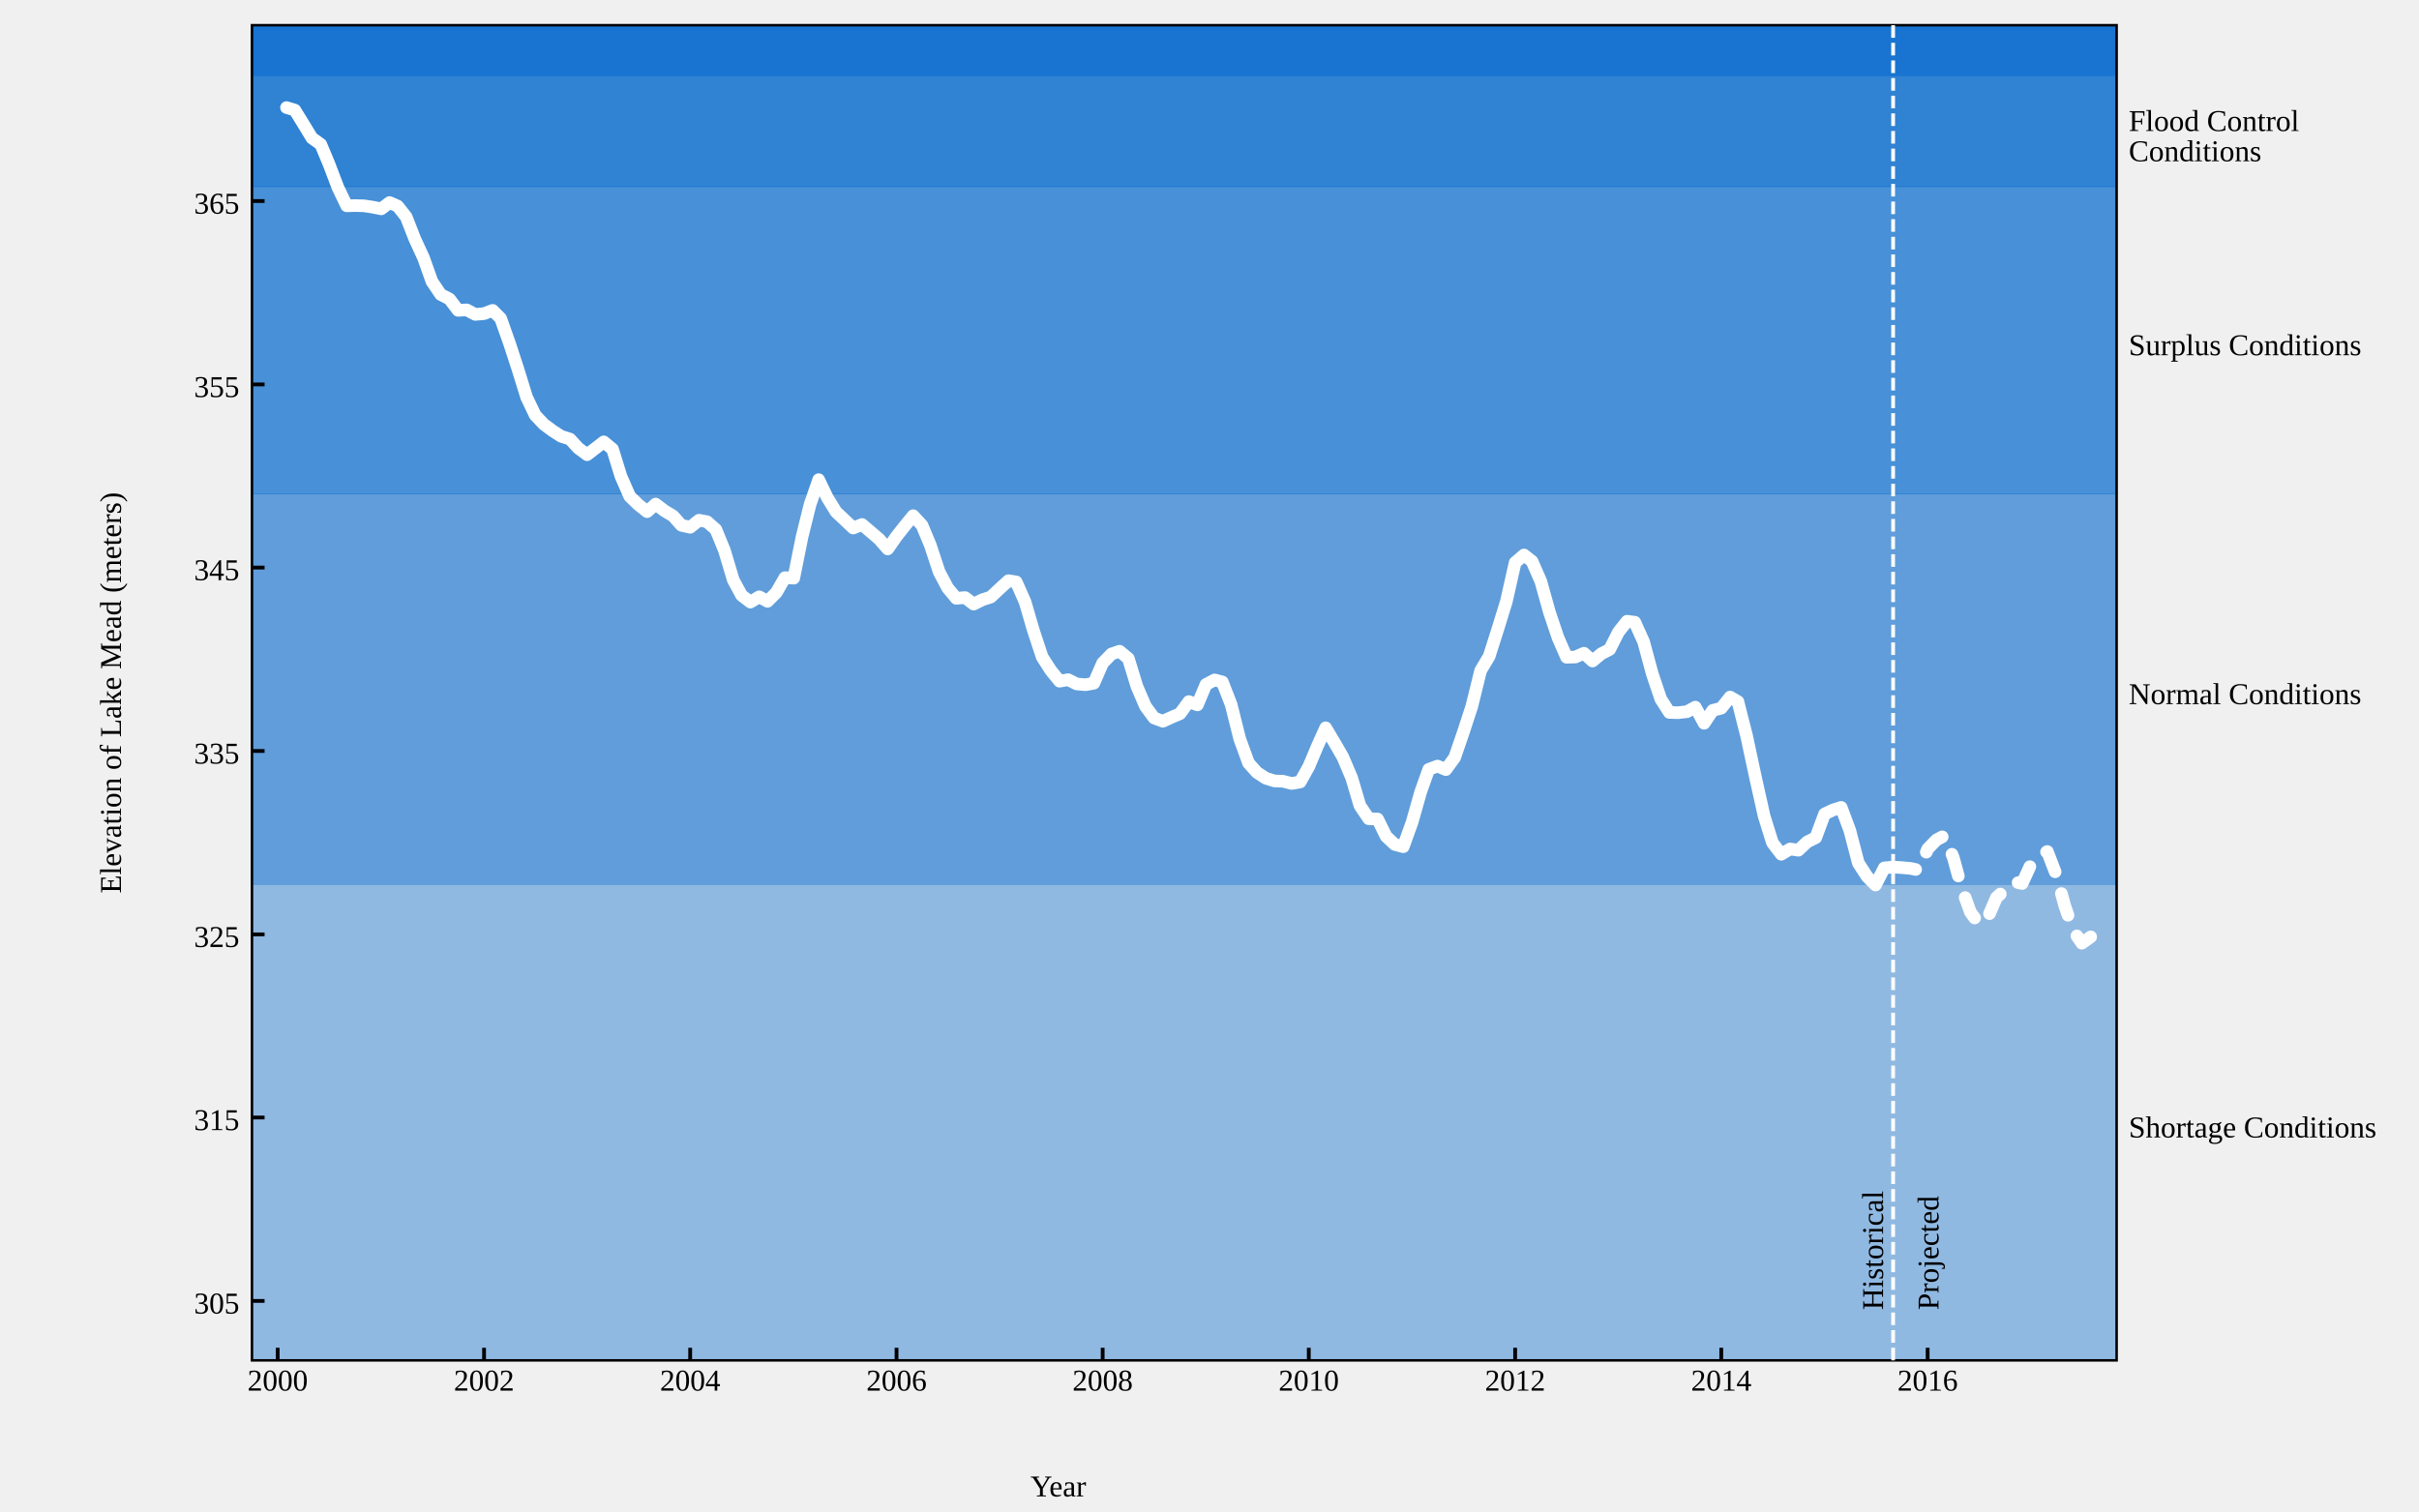
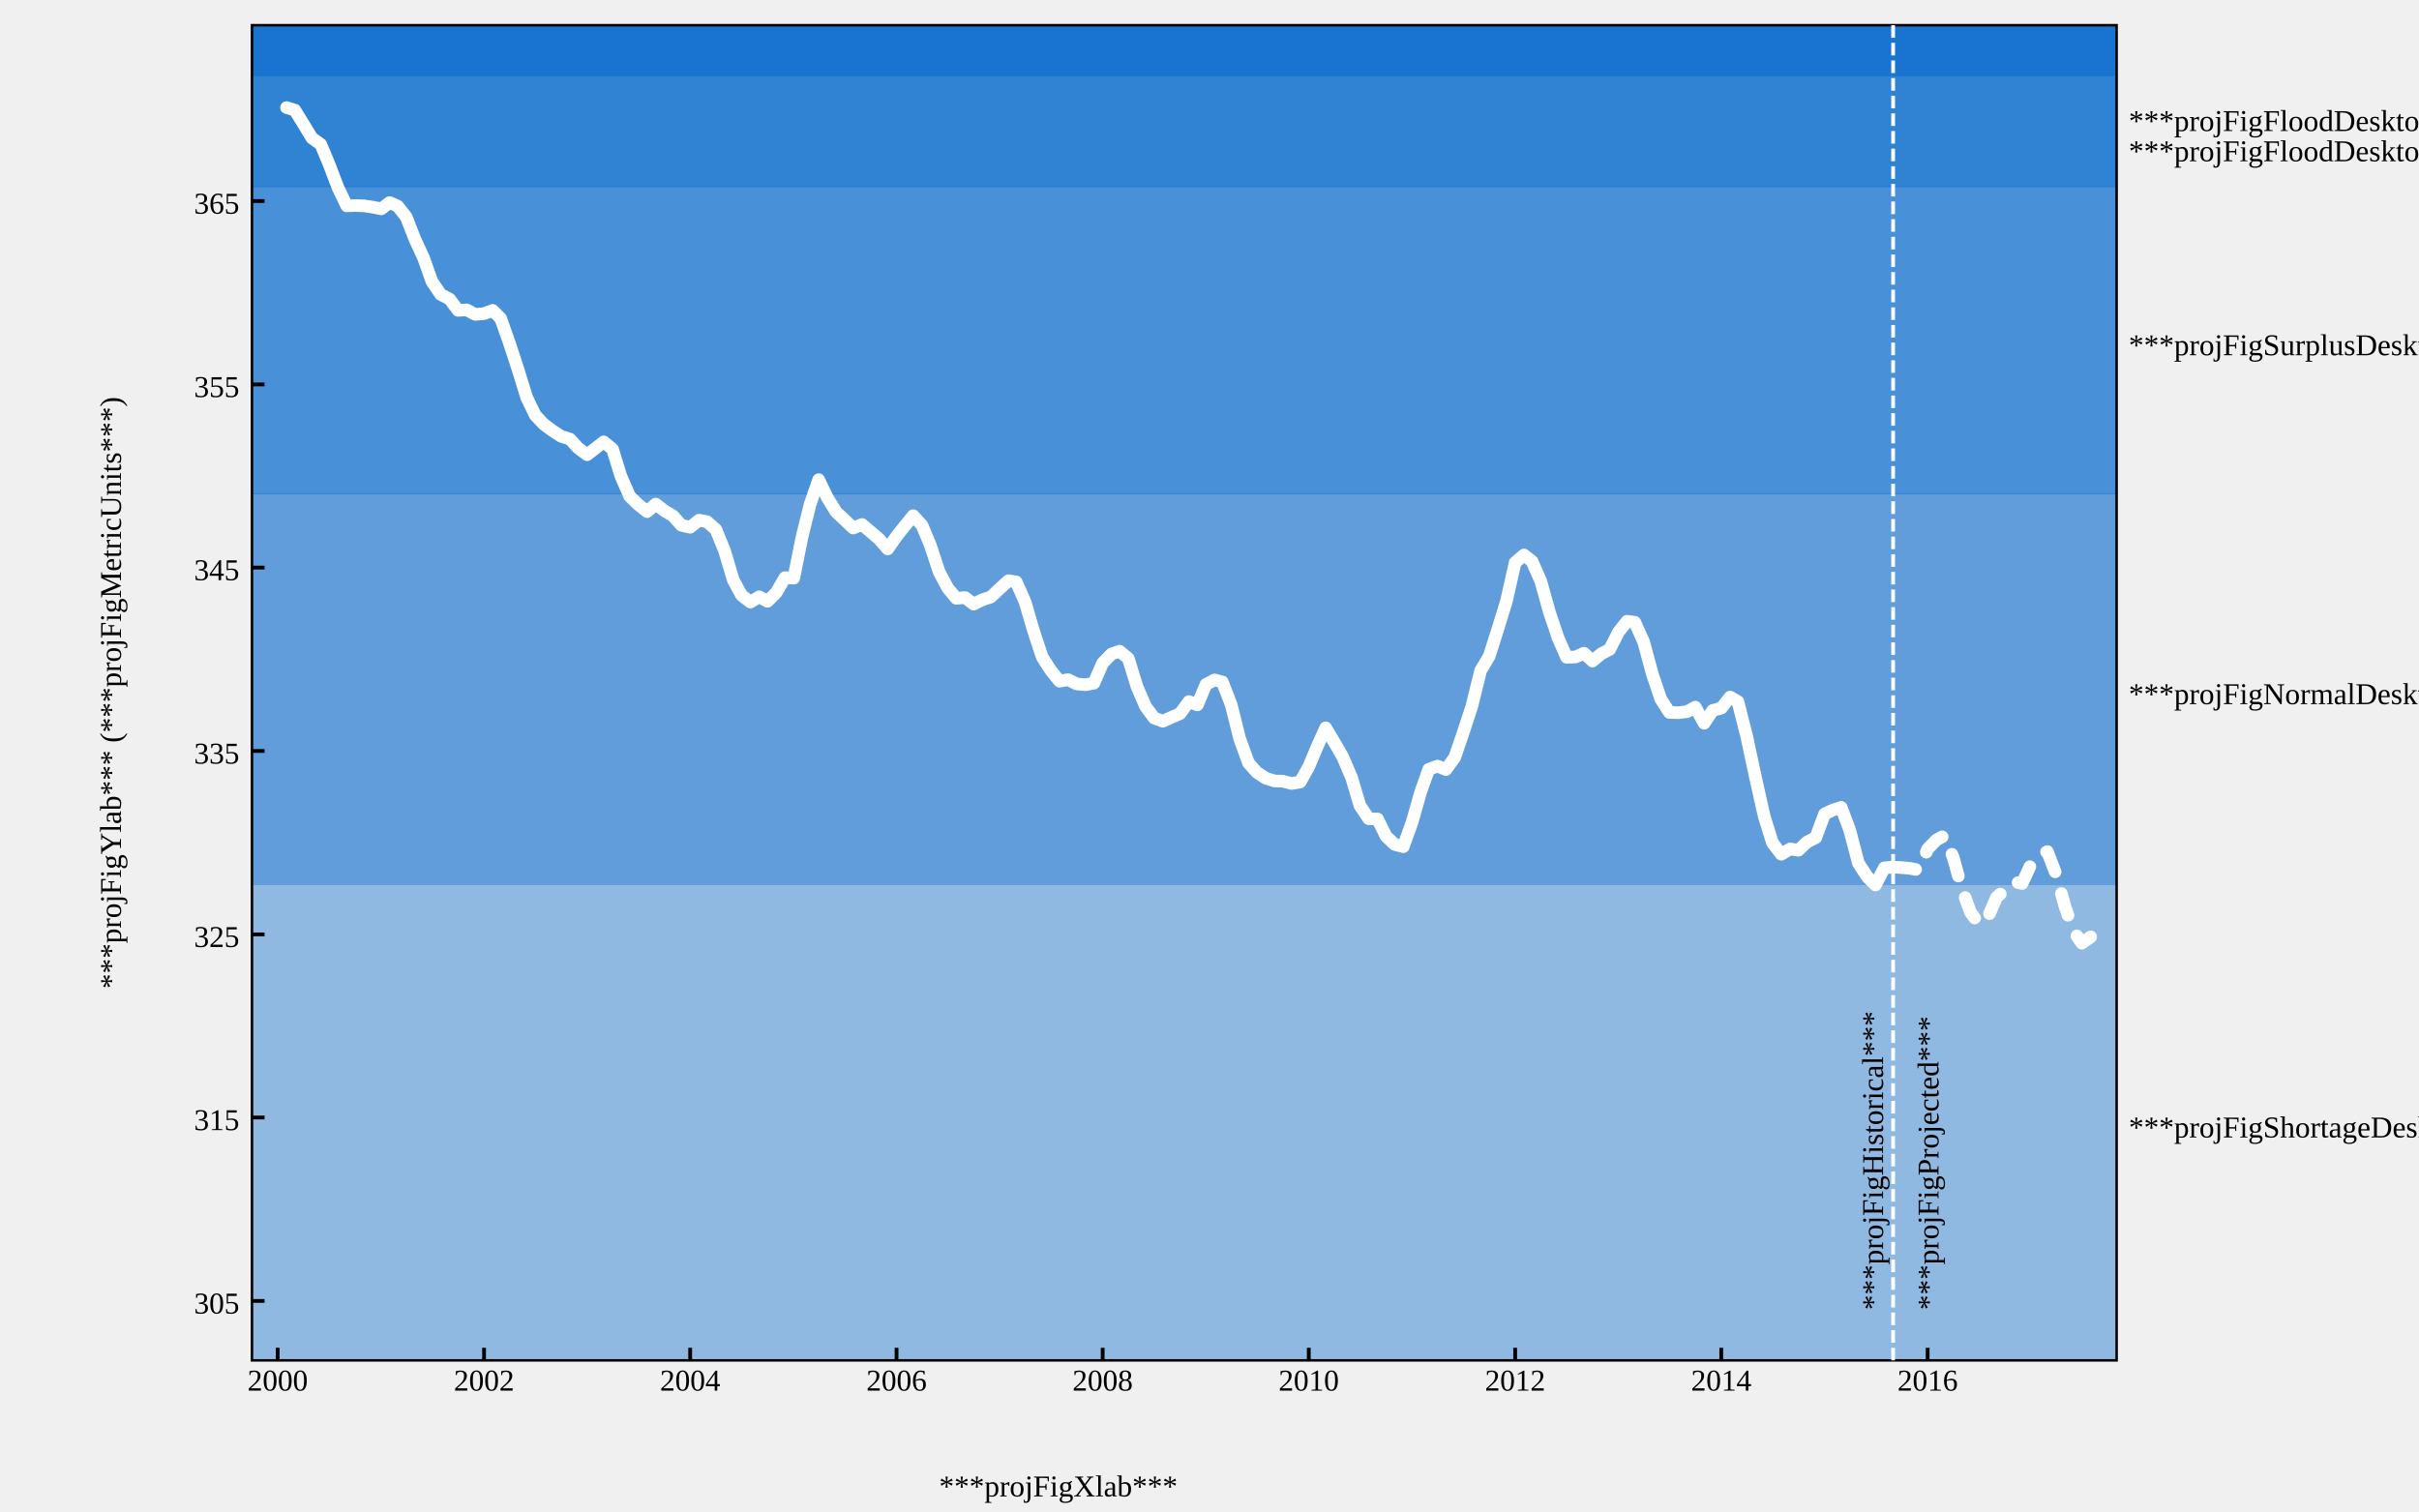
<svg xmlns="http://www.w3.org/2000/svg" version="1.1" preserveAspectRatio="xMinYMin meet" viewBox="0 0 960 600" id="mead-elev-projected-svg">
  <rect id="peak" x="100" y="10" width="740" height="20.2" fill="#0066CC" opacity="0.9" class="level-fill" />
  <rect id="flood" x="100" y="30" width="740" height="44.2" fill="#0066CC" opacity="0.8" class="level-fill" />
  <rect id="surplus" x="100" y="74" width="740" height="122.2" fill="#0066CC" opacity="0.7" class="level-fill" />
  <rect id="normal" x="100" y="196" width="740" height="155.2" fill="#0066CC" opacity="0.6" class="level-fill" />
  <rect id="shortage" x="100" y="351" width="740" height="189.2" fill="#0066CC" opacity="0.4" class="level-fill" />
  <g class="hidden" id="condition-markers">
-     <text x="840" y="52" dx="0.4em" class="small-text">Flood Control</text>
-     <text x="840" y="52" dy="1.0em" dx="0.4em" class="small-text">Conditions</text>
-     <text x="840" y="135" dy="0.5em" dx="0.4em" class="small-text">Surplus Conditions</text>
-     <text x="840" y="273.5" dy="0.5em" dx="0.4em" class="small-text">Normal Conditions</text>
-     <text x="840" y="445.5" dy="0.5em" dx="0.4em" class="small-text">Shortage Conditions</text>
+     <text x="840" y="52" dx="0.4em" class="small-text">***projFigFloodDesktop1***</text>
+     <text x="840" y="52" dy="1.0em" dx="0.4em" class="small-text">***projFigFloodDesktop2***</text>
+     <text x="840" y="135" dy="0.5em" dx="0.4em" class="small-text">***projFigSurplusDesktop***</text>
+     <text x="840" y="273.5" dy="0.5em" dx="0.4em" class="small-text">***projFigNormalDesktop***</text>
+     <text x="840" y="445.5" dy="0.5em" dx="0.4em" class="small-text">***projFigShortageDesktop***</text>
  </g>
  <g id="axes" class="label">
    <rect id="axis.box" x="100.0" y="10.0" width="740.0" height="530.0" style="fill:none;stroke:black" />
-     <text transform="translate(60.0,275.0)rotate(270)" text-anchor="middle" id="y-label" dy="-1em">Elevation of Lake Mead (meters)</text>
-     <text transform="translate(420.0,600.0)rotate(0)" text-anchor="middle" id="x-label" dy="-0.5em">Year</text>
+     <text transform="translate(60.0,275.0)rotate(270)" text-anchor="middle" id="y-label" dy="-1em">***projFigYlab*** (***projFigMetricUnits***)</text>
+     <text transform="translate(420.0,600.0)rotate(0)" text-anchor="middle" id="x-label" dy="-0.5em">***projFigXlab***</text>
    <line x1="110.2" y1="540.0" x2="110.2" y2="535.0" style="stroke:black;stroke-width:1.5" />
    <text transform="translate(110.2,540.0)rotate(0)" text-anchor="middle" dy="1.0em">2000</text>
    <line x1="192.1" y1="540.0" x2="192.1" y2="535.0" style="stroke:black;stroke-width:1.5" />
    <text transform="translate(192.1,540.0)rotate(0)" text-anchor="middle" dy="1.0em">2002</text>
    <line x1="273.9" y1="540.0" x2="273.9" y2="535.0" style="stroke:black;stroke-width:1.5" />
    <text transform="translate(273.9,540.0)rotate(0)" text-anchor="middle" dy="1.0em">2004</text>
    <line x1="355.8" y1="540.0" x2="355.8" y2="535.0" style="stroke:black;stroke-width:1.5" />
    <text transform="translate(355.8,540.0)rotate(0)" text-anchor="middle" dy="1.0em">2006</text>
    <line x1="437.6" y1="540.0" x2="437.6" y2="535.0" style="stroke:black;stroke-width:1.5" />
    <text transform="translate(437.6,540.0)rotate(0)" text-anchor="middle" dy="1.0em">2008</text>
    <line x1="519.4" y1="540.0" x2="519.4" y2="535.0" style="stroke:black;stroke-width:1.5" />
    <text transform="translate(519.4,540.0)rotate(0)" text-anchor="middle" dy="1.0em">2010</text>
    <line x1="601.3" y1="540.0" x2="601.3" y2="535.0" style="stroke:black;stroke-width:1.5" />
    <text transform="translate(601.3,540.0)rotate(0)" text-anchor="middle" dy="1.0em">2012</text>
    <line x1="683.1" y1="540.0" x2="683.1" y2="535.0" style="stroke:black;stroke-width:1.5" />
    <text transform="translate(683.1,540.0)rotate(0)" text-anchor="middle" dy="1.0em">2014</text>
    <line x1="765.0" y1="540.0" x2="765.0" y2="535.0" style="stroke:black;stroke-width:1.5" />
    <text transform="translate(765.0,540.0)rotate(0)" text-anchor="middle" dy="1.0em">2016</text>
    <line x1="100.0" y1="516.4" x2="105.0" y2="516.4" style="stroke:black;stroke-width:1.5" />
    <text transform="translate(95.0,521.4)rotate(0)" text-anchor="end">305</text>
    <line x1="100.0" y1="443.6" x2="105.0" y2="443.6" style="stroke:black;stroke-width:1.5" />
    <text transform="translate(95.0,448.6)rotate(0)" text-anchor="end">315</text>
    <line x1="100.0" y1="370.9" x2="105.0" y2="370.9" style="stroke:black;stroke-width:1.5" />
    <text transform="translate(95.0,375.9)rotate(0)" text-anchor="end">325</text>
    <line x1="100.0" y1="298.1" x2="105.0" y2="298.1" style="stroke:black;stroke-width:1.5" />
    <text transform="translate(95.0,303.1)rotate(0)" text-anchor="end">335</text>
    <line x1="100.0" y1="225.3" x2="105.0" y2="225.3" style="stroke:black;stroke-width:1.5" />
    <text transform="translate(95.0,230.3)rotate(0)" text-anchor="end">345</text>
    <line x1="100.0" y1="152.6" x2="105.0" y2="152.6" style="stroke:black;stroke-width:1.5" />
    <text transform="translate(95.0,157.6)rotate(0)" text-anchor="end">355</text>
    <line x1="100.0" y1="79.8" x2="105.0" y2="79.8" style="stroke:black;stroke-width:1.5" />
    <text transform="translate(95.0,84.8)rotate(0)" text-anchor="end">365</text>
    <g id="legend" class="label" alignment-baseline="central">
      <line id="legend-line" x1="115" x2="130" y1="505" y2="505" fill="none" style="stroke:#FFFFFF;stroke-width:5;stroke-linejoin:round;stroke-linecap:round" visibility="hidden" />
      <text id="date_text" x="130" y="505" dy="-0.6em" dx="0.4em" class="legend"> </text>
      <text id="elev_text" x="130" y="505" dy="0.4em" dx="0.4em" fill="#000000" class="legend"> </text>
      <text id="model_text" x="130" y="505" dy="1.6em" dx="0.4em" fill="#000000" class="legend"> </text>
    </g>
    <path d="M751.3,10.0 L751.3,540.0 " fill="none" style="stroke:#FFFFFF;stroke-width:1.5;stroke-dasharray:5,2" />
-     <text id="Historical-marker" class="hidden" text-anchor="begin" transform="rotate(-90,747.3,520.0),translate(747.3,520.0)">Historical</text>
-     <text id="Projected-marker" class="hidden" text-anchor="begin" transform="rotate(-90,769.3,520.0),translate(769.3,520.0)">Projected</text>
+     <text id="Historical-marker" class="hidden" text-anchor="begin" transform="rotate(-90,747.3,520.0),translate(747.3,520.0)">***projFigHistorical***</text>
+     <text id="Projected-marker" class="hidden" text-anchor="begin" transform="rotate(-90,769.3,520.0),translate(769.3,520.0)">***projFigProjected***</text>
    <path d="M113.7,42.7 L117.0,43.7 L120.4,49.2 L123.8,54.8 L127.3,57.3 L130.6,65.2 L134.1,74.4 L137.6,81.7 L140.9,81.6 L144.4,81.7 L147.8,82.2 L151.3,82.9 L154.6,80.4 L157.8,81.8 L161.2,86.1 L164.6,94.8 L168.1,102.4 L171.4,111.7 L174.9,116.9 L178.4,118.7 L181.8,123.2 L185.2,123.0 L188.6,124.8 L192.1,124.5 L195.5,123.2 L198.7,126.4 L202.2,136.3 L205.5,146.4 L209.0,157.7 L212.4,164.8 L215.8,168.4 L219.3,171.0 L222.7,173.2 L226.2,174.3 L229.5,177.9 L233.0,180.5 L236.5,177.8 L239.6,175.4 L243.1,178.3 L246.4,189.0 L249.9,197.0 L253.3,200.3 L256.8,203.1 L260.2,200.1 L263.6,202.7 L267.1,204.8 L270.4,208.5 L273.9,209.3 L277.4,206.5 L280.6,207.1 L284.1,210.2 L287.5,218.5 L291.0,230.2 L294.3,236.3 L297.8,239.0 L301.3,236.9 L304.6,238.7 L308.1,235.2 L311.5,229.3 L315.0,229.5 L318.3,213.1 L321.5,200.2 L324.9,190.4 L328.3,197.5 L331.8,203.2 L335.1,206.3 L338.6,209.6 L342.1,208.2 L345.4,211.0 L348.9,214.0 L352.3,217.9 L355.8,212.9 L359.2,208.6 L362.4,204.7 L365.9,208.5 L369.2,216.4 L372.7,227.0 L376.1,233.4 L379.5,237.5 L383.0,237.2 L386.4,239.8 L389.8,238.1 L393.2,237.0 L396.7,233.7 L400.2,230.5 L403.3,231.0 L406.8,238.9 L410.1,250.2 L413.6,260.8 L417.0,266.1 L420.5,270.4 L423.9,269.8 L427.3,271.5 L430.8,271.8 L434.1,271.2 L437.6,263.2 L441.1,259.6 L444.3,258.5 L447.8,261.4 L451.2,272.5 L454.6,280.4 L458.0,285.0 L461.5,286.3 L465.0,284.7 L468.3,283.3 L471.8,278.5 L475.2,279.8 L478.6,271.7 L482.0,269.9 L485.1,270.7 L488.6,279.7 L492.0,293.3 L495.5,302.9 L498.8,306.6 L502.3,308.9 L505.8,310.0 L509.1,310.1 L512.6,311.0 L516.0,310.4 L519.4,304.3 L522.9,296.0 L526.1,288.9 L529.5,294.6 L532.9,300.5 L536.4,308.7 L539.7,319.8 L543.2,325.0 L546.7,325.1 L550.1,332.0 L553.5,335.2 L556.9,336.1 L560.4,326.4 L563.8,314.4 L567.0,305.4 L570.5,304.1 L573.8,305.5 L577.3,300.7 L580.7,290.8 L584.1,280.4 L587.6,266.2 L591.0,260.5 L594.5,249.5 L597.8,238.8 L601.3,223.3 L604.8,220.3 L608.0,222.8 L611.5,230.8 L614.9,243.0 L618.3,253.1 L621.7,260.9 L625.2,260.8 L628.6,259.3 L632.0,262.4 L635.5,259.5 L638.8,257.8 L642.3,250.9 L645.7,246.6 L648.8,247.0 L652.3,254.8 L655.7,267.4 L659.1,277.5 L662.5,282.8 L666.0,282.9 L669.5,282.5 L672.8,280.7 L676.3,287.1 L679.7,282.0 L683.1,281.1 L686.6,276.7 L689.7,278.5 L693.2,292.3 L696.6,308.2 L700.1,323.9 L703.4,334.5 L706.9,339.1 L710.4,337.0 L713.7,337.5 L717.2,334.2 L720.6,332.5 L724.1,323.1 L727.5,321.5 L730.7,320.5 L734.1,329.6 L737.5,342.6 L741.0,348.0 L744.3,351.3 L747.8,344.5 L751.3,344.2 " fill="none" style="stroke:#FFFFFF;stroke-width:5;stroke-linejoin:round;stroke-linecap:round" />
    <path d="M751.3,344.2 L754.7,344.4 L758.1,344.7 L761.5,345.4 L765.0,337.0 L768.5,333.4 L771.7,331.7 L775.2,340.5 L778.5,352.5 L782.0,362.1 L785.4,366.8 L788.9,364.2 L792.3,356.3 L795.7,353.2 L799.2,350.0 L802.5,350.7 L806.0,343.1 L809.4,339.7 L812.5,338.0 L816.0,347.1 L819.4,359.5 L822.8,369.4 L826.2,374.4 L829.7,371.9 " fill="none" id="dashed-projection" class="hidden" style="stroke:#FFFFFF;stroke-width:5;stroke-linejoin:round;stroke-dasharray:9;stroke-linecap:round" />
    <rect id="2000-01-31" x="110.21" y="10" width="7.00" height="530" fill-opacity="0.0" />
    <rect id="2000-02-29" x="113.46" y="10" width="7.00" height="530" fill-opacity="0.0" />
    <rect id="2000-03-31" x="116.93" y="10" width="7.00" height="530" fill-opacity="0.0" />
    <rect id="2000-04-30" x="120.30" y="10" width="7.00" height="530" fill-opacity="0.0" />
    <rect id="2000-05-31" x="123.77" y="10" width="7.00" height="530" fill-opacity="0.0" />
    <rect id="2000-06-30" x="127.14" y="10" width="7.00" height="530" fill-opacity="0.0" />
    <rect id="2000-07-31" x="130.61" y="10" width="7.00" height="530" fill-opacity="0.0" />
    <rect id="2000-08-31" x="134.09" y="10" width="7.00" height="530" fill-opacity="0.0" />
    <rect id="2000-09-30" x="137.45" y="10" width="7.00" height="530" fill-opacity="0.0" />
    <rect id="2000-10-31" x="140.93" y="10" width="7.00" height="530" fill-opacity="0.0" />
    <rect id="2000-11-30" x="144.29" y="10" width="7.00" height="530" fill-opacity="0.0" />
    <rect id="2000-12-31" x="147.76" y="10" width="7.00" height="530" fill-opacity="0.0" />
    <rect id="2001-01-31" x="151.13" y="10" width="7.00" height="530" fill-opacity="0.0" />
    <rect id="2001-02-28" x="154.27" y="10" width="7.00" height="530" fill-opacity="0.0" />
    <rect id="2001-03-31" x="157.74" y="10" width="7.00" height="530" fill-opacity="0.0" />
    <rect id="2001-04-30" x="161.11" y="10" width="7.00" height="530" fill-opacity="0.0" />
    <rect id="2001-05-31" x="164.58" y="10" width="7.00" height="530" fill-opacity="0.0" />
    <rect id="2001-06-30" x="167.94" y="10" width="7.00" height="530" fill-opacity="0.0" />
    <rect id="2001-07-31" x="171.42" y="10" width="7.00" height="530" fill-opacity="0.0" />
    <rect id="2001-08-31" x="174.90" y="10" width="7.00" height="530" fill-opacity="0.0" />
    <rect id="2001-09-30" x="178.26" y="10" width="7.00" height="530" fill-opacity="0.0" />
    <rect id="2001-10-31" x="181.73" y="10" width="7.00" height="530" fill-opacity="0.0" />
    <rect id="2001-11-30" x="185.10" y="10" width="7.00" height="530" fill-opacity="0.0" />
    <rect id="2001-12-31" x="188.57" y="10" width="7.00" height="530" fill-opacity="0.0" />
    <rect id="2002-01-31" x="192.05" y="10" width="7.00" height="530" fill-opacity="0.0" />
    <rect id="2002-02-28" x="195.19" y="10" width="7.00" height="530" fill-opacity="0.0" />
    <rect id="2002-03-31" x="198.66" y="10" width="7.00" height="530" fill-opacity="0.0" />
    <rect id="2002-04-30" x="202.03" y="10" width="7.00" height="530" fill-opacity="0.0" />
    <rect id="2002-05-31" x="205.50" y="10" width="7.00" height="530" fill-opacity="0.0" />
    <rect id="2002-06-30" x="208.87" y="10" width="7.00" height="530" fill-opacity="0.0" />
    <rect id="2002-07-31" x="212.34" y="10" width="7.00" height="530" fill-opacity="0.0" />
    <rect id="2002-08-31" x="215.82" y="10" width="7.00" height="530" fill-opacity="0.0" />
    <rect id="2002-09-30" x="219.18" y="10" width="7.00" height="530" fill-opacity="0.0" />
    <rect id="2002-10-31" x="222.66" y="10" width="7.00" height="530" fill-opacity="0.0" />
    <rect id="2002-11-30" x="226.02" y="10" width="7.00" height="530" fill-opacity="0.0" />
    <rect id="2002-12-31" x="229.50" y="10" width="7.00" height="530" fill-opacity="0.0" />
    <rect id="2003-01-31" x="232.97" y="10" width="7.00" height="530" fill-opacity="0.0" />
    <rect id="2003-02-28" x="236.11" y="10" width="7.00" height="530" fill-opacity="0.0" />
    <rect id="2003-03-31" x="239.59" y="10" width="7.00" height="530" fill-opacity="0.0" />
    <rect id="2003-04-30" x="242.95" y="10" width="7.00" height="530" fill-opacity="0.0" />
    <rect id="2003-05-31" x="246.42" y="10" width="7.00" height="530" fill-opacity="0.0" />
    <rect id="2003-06-30" x="249.79" y="10" width="7.00" height="530" fill-opacity="0.0" />
    <rect id="2003-07-31" x="253.26" y="10" width="7.00" height="530" fill-opacity="0.0" />
    <rect id="2003-08-31" x="256.74" y="10" width="7.00" height="530" fill-opacity="0.0" />
    <rect id="2003-09-30" x="260.10" y="10" width="7.00" height="530" fill-opacity="0.0" />
    <rect id="2003-10-31" x="263.58" y="10" width="7.00" height="530" fill-opacity="0.0" />
    <rect id="2003-11-30" x="266.94" y="10" width="7.00" height="530" fill-opacity="0.0" />
    <rect id="2003-12-31" x="270.42" y="10" width="7.00" height="530" fill-opacity="0.0" />
    <rect id="2004-01-31" x="273.89" y="10" width="7.00" height="530" fill-opacity="0.0" />
    <rect id="2004-02-29" x="277.14" y="10" width="7.00" height="530" fill-opacity="0.0" />
    <rect id="2004-03-31" x="280.62" y="10" width="7.00" height="530" fill-opacity="0.0" />
    <rect id="2004-04-30" x="283.98" y="10" width="7.00" height="530" fill-opacity="0.0" />
    <rect id="2004-05-31" x="287.46" y="10" width="7.00" height="530" fill-opacity="0.0" />
    <rect id="2004-06-30" x="290.82" y="10" width="7.00" height="530" fill-opacity="0.0" />
    <rect id="2004-07-31" x="294.30" y="10" width="7.00" height="530" fill-opacity="0.0" />
    <rect id="2004-08-31" x="297.77" y="10" width="7.00" height="530" fill-opacity="0.0" />
    <rect id="2004-09-30" x="301.14" y="10" width="7.00" height="530" fill-opacity="0.0" />
    <rect id="2004-10-31" x="304.61" y="10" width="7.00" height="530" fill-opacity="0.0" />
    <rect id="2004-11-30" x="307.98" y="10" width="7.00" height="530" fill-opacity="0.0" />
    <rect id="2004-12-31" x="311.45" y="10" width="7.00" height="530" fill-opacity="0.0" />
    <rect id="2005-01-31" x="314.81" y="10" width="7.00" height="530" fill-opacity="0.0" />
    <rect id="2005-02-28" x="317.95" y="10" width="7.00" height="530" fill-opacity="0.0" />
    <rect id="2005-03-31" x="321.43" y="10" width="7.00" height="530" fill-opacity="0.0" />
    <rect id="2005-04-30" x="324.79" y="10" width="7.00" height="530" fill-opacity="0.0" />
    <rect id="2005-05-31" x="328.27" y="10" width="7.00" height="530" fill-opacity="0.0" />
    <rect id="2005-06-30" x="331.63" y="10" width="7.00" height="530" fill-opacity="0.0" />
    <rect id="2005-07-31" x="335.11" y="10" width="7.00" height="530" fill-opacity="0.0" />
    <rect id="2005-08-31" x="338.58" y="10" width="7.00" height="530" fill-opacity="0.0" />
    <rect id="2005-09-30" x="341.95" y="10" width="7.00" height="530" fill-opacity="0.0" />
    <rect id="2005-10-31" x="345.42" y="10" width="7.00" height="530" fill-opacity="0.0" />
    <rect id="2005-11-30" x="348.78" y="10" width="7.00" height="530" fill-opacity="0.0" />
    <rect id="2005-12-31" x="352.26" y="10" width="7.00" height="530" fill-opacity="0.0" />
    <rect id="2006-01-31" x="355.74" y="10" width="7.00" height="530" fill-opacity="0.0" />
    <rect id="2006-02-28" x="358.88" y="10" width="7.00" height="530" fill-opacity="0.0" />
    <rect id="2006-03-31" x="362.35" y="10" width="7.00" height="530" fill-opacity="0.0" />
    <rect id="2006-04-30" x="365.71" y="10" width="7.00" height="530" fill-opacity="0.0" />
    <rect id="2006-05-31" x="369.19" y="10" width="7.00" height="530" fill-opacity="0.0" />
    <rect id="2006-06-30" x="372.55" y="10" width="7.00" height="530" fill-opacity="0.0" />
    <rect id="2006-07-31" x="376.03" y="10" width="7.00" height="530" fill-opacity="0.0" />
    <rect id="2006-08-31" x="379.50" y="10" width="7.00" height="530" fill-opacity="0.0" />
    <rect id="2006-09-30" x="382.87" y="10" width="7.00" height="530" fill-opacity="0.0" />
    <rect id="2006-10-31" x="386.34" y="10" width="7.00" height="530" fill-opacity="0.0" />
    <rect id="2006-11-30" x="389.71" y="10" width="7.00" height="530" fill-opacity="0.0" />
    <rect id="2006-12-31" x="393.18" y="10" width="7.00" height="530" fill-opacity="0.0" />
    <rect id="2007-01-31" x="396.66" y="10" width="7.00" height="530" fill-opacity="0.0" />
    <rect id="2007-02-28" x="399.80" y="10" width="7.00" height="530" fill-opacity="0.0" />
    <rect id="2007-03-31" x="403.27" y="10" width="7.00" height="530" fill-opacity="0.0" />
    <rect id="2007-04-30" x="406.64" y="10" width="7.00" height="530" fill-opacity="0.0" />
    <rect id="2007-05-31" x="410.11" y="10" width="7.00" height="530" fill-opacity="0.0" />
    <rect id="2007-06-30" x="413.47" y="10" width="7.00" height="530" fill-opacity="0.0" />
    <rect id="2007-07-31" x="416.95" y="10" width="7.00" height="530" fill-opacity="0.0" />
    <rect id="2007-08-31" x="420.43" y="10" width="7.00" height="530" fill-opacity="0.0" />
    <rect id="2007-09-30" x="423.79" y="10" width="7.00" height="530" fill-opacity="0.0" />
    <rect id="2007-10-31" x="427.26" y="10" width="7.00" height="530" fill-opacity="0.0" />
    <rect id="2007-11-30" x="430.63" y="10" width="7.00" height="530" fill-opacity="0.0" />
    <rect id="2007-12-31" x="434.10" y="10" width="7.00" height="530" fill-opacity="0.0" />
    <rect id="2008-01-31" x="437.58" y="10" width="7.00" height="530" fill-opacity="0.0" />
    <rect id="2008-02-29" x="440.83" y="10" width="7.00" height="530" fill-opacity="0.0" />
    <rect id="2008-03-31" x="444.31" y="10" width="7.00" height="530" fill-opacity="0.0" />
    <rect id="2008-04-30" x="447.67" y="10" width="7.00" height="530" fill-opacity="0.0" />
    <rect id="2008-05-31" x="451.15" y="10" width="7.00" height="530" fill-opacity="0.0" />
    <rect id="2008-06-30" x="454.51" y="10" width="7.00" height="530" fill-opacity="0.0" />
    <rect id="2008-07-31" x="457.98" y="10" width="7.00" height="530" fill-opacity="0.0" />
    <rect id="2008-08-31" x="461.46" y="10" width="7.00" height="530" fill-opacity="0.0" />
    <rect id="2008-09-30" x="464.82" y="10" width="7.00" height="530" fill-opacity="0.0" />
    <rect id="2008-10-31" x="468.30" y="10" width="7.00" height="530" fill-opacity="0.0" />
    <rect id="2008-11-30" x="471.66" y="10" width="7.00" height="530" fill-opacity="0.0" />
    <rect id="2008-12-31" x="475.14" y="10" width="7.00" height="530" fill-opacity="0.0" />
    <rect id="2009-01-31" x="478.50" y="10" width="7.00" height="530" fill-opacity="0.0" />
    <rect id="2009-02-28" x="481.64" y="10" width="7.00" height="530" fill-opacity="0.0" />
    <rect id="2009-03-31" x="485.12" y="10" width="7.00" height="530" fill-opacity="0.0" />
    <rect id="2009-04-30" x="488.48" y="10" width="7.00" height="530" fill-opacity="0.0" />
    <rect id="2009-05-31" x="491.95" y="10" width="7.00" height="530" fill-opacity="0.0" />
    <rect id="2009-06-30" x="495.32" y="10" width="7.00" height="530" fill-opacity="0.0" />
    <rect id="2009-07-31" x="498.79" y="10" width="7.00" height="530" fill-opacity="0.0" />
    <rect id="2009-08-31" x="502.27" y="10" width="7.00" height="530" fill-opacity="0.0" />
    <rect id="2009-09-30" x="505.63" y="10" width="7.00" height="530" fill-opacity="0.0" />
    <rect id="2009-10-31" x="509.11" y="10" width="7.00" height="530" fill-opacity="0.0" />
    <rect id="2009-11-30" x="512.47" y="10" width="7.00" height="530" fill-opacity="0.0" />
    <rect id="2009-12-31" x="515.95" y="10" width="7.00" height="530" fill-opacity="0.0" />
    <rect id="2010-01-31" x="519.42" y="10" width="7.00" height="530" fill-opacity="0.0" />
    <rect id="2010-02-28" x="522.56" y="10" width="7.00" height="530" fill-opacity="0.0" />
    <rect id="2010-03-31" x="526.04" y="10" width="7.00" height="530" fill-opacity="0.0" />
    <rect id="2010-04-30" x="529.40" y="10" width="7.00" height="530" fill-opacity="0.0" />
    <rect id="2010-05-31" x="532.88" y="10" width="7.00" height="530" fill-opacity="0.0" />
    <rect id="2010-06-30" x="536.24" y="10" width="7.00" height="530" fill-opacity="0.0" />
    <rect id="2010-07-31" x="539.72" y="10" width="7.00" height="530" fill-opacity="0.0" />
    <rect id="2010-08-31" x="543.19" y="10" width="7.00" height="530" fill-opacity="0.0" />
    <rect id="2010-09-30" x="546.55" y="10" width="7.00" height="530" fill-opacity="0.0" />
    <rect id="2010-10-31" x="550.03" y="10" width="7.00" height="530" fill-opacity="0.0" />
    <rect id="2010-11-30" x="553.39" y="10" width="7.00" height="530" fill-opacity="0.0" />
    <rect id="2010-12-31" x="556.87" y="10" width="7.00" height="530" fill-opacity="0.0" />
    <rect id="2011-01-31" x="560.34" y="10" width="7.00" height="530" fill-opacity="0.0" />
    <rect id="2011-02-28" x="563.48" y="10" width="7.00" height="530" fill-opacity="0.0" />
    <rect id="2011-03-31" x="566.96" y="10" width="7.00" height="530" fill-opacity="0.0" />
    <rect id="2011-04-30" x="570.32" y="10" width="7.00" height="530" fill-opacity="0.0" />
    <rect id="2011-05-31" x="573.80" y="10" width="7.00" height="530" fill-opacity="0.0" />
    <rect id="2011-06-30" x="577.16" y="10" width="7.00" height="530" fill-opacity="0.0" />
    <rect id="2011-07-31" x="580.64" y="10" width="7.00" height="530" fill-opacity="0.0" />
    <rect id="2011-08-31" x="584.11" y="10" width="7.00" height="530" fill-opacity="0.0" />
    <rect id="2011-09-30" x="587.48" y="10" width="7.00" height="530" fill-opacity="0.0" />
    <rect id="2011-10-31" x="590.95" y="10" width="7.00" height="530" fill-opacity="0.0" />
    <rect id="2011-11-30" x="594.31" y="10" width="7.00" height="530" fill-opacity="0.0" />
    <rect id="2011-12-31" x="597.79" y="10" width="7.00" height="530" fill-opacity="0.0" />
    <rect id="2012-01-31" x="601.27" y="10" width="7.00" height="530" fill-opacity="0.0" />
    <rect id="2012-02-29" x="604.52" y="10" width="7.00" height="530" fill-opacity="0.0" />
    <rect id="2012-03-31" x="607.99" y="10" width="7.00" height="530" fill-opacity="0.0" />
    <rect id="2012-04-30" x="611.36" y="10" width="7.00" height="530" fill-opacity="0.0" />
    <rect id="2012-05-31" x="614.83" y="10" width="7.00" height="530" fill-opacity="0.0" />
    <rect id="2012-06-30" x="618.20" y="10" width="7.00" height="530" fill-opacity="0.0" />
    <rect id="2012-07-31" x="621.67" y="10" width="7.00" height="530" fill-opacity="0.0" />
    <rect id="2012-08-31" x="625.15" y="10" width="7.00" height="530" fill-opacity="0.0" />
    <rect id="2012-09-30" x="628.51" y="10" width="7.00" height="530" fill-opacity="0.0" />
    <rect id="2012-10-31" x="631.99" y="10" width="7.00" height="530" fill-opacity="0.0" />
    <rect id="2012-11-30" x="635.35" y="10" width="7.00" height="530" fill-opacity="0.0" />
    <rect id="2012-12-31" x="638.82" y="10" width="7.00" height="530" fill-opacity="0.0" />
    <rect id="2013-01-31" x="642.19" y="10" width="7.00" height="530" fill-opacity="0.0" />
    <rect id="2013-02-28" x="645.33" y="10" width="7.00" height="530" fill-opacity="0.0" />
    <rect id="2013-03-31" x="648.80" y="10" width="7.00" height="530" fill-opacity="0.0" />
    <rect id="2013-04-30" x="652.17" y="10" width="7.00" height="530" fill-opacity="0.0" />
    <rect id="2013-05-31" x="655.64" y="10" width="7.00" height="530" fill-opacity="0.0" />
    <rect id="2013-06-30" x="659.00" y="10" width="7.00" height="530" fill-opacity="0.0" />
    <rect id="2013-07-31" x="662.48" y="10" width="7.00" height="530" fill-opacity="0.0" />
    <rect id="2013-08-31" x="665.96" y="10" width="7.00" height="530" fill-opacity="0.0" />
    <rect id="2013-09-30" x="669.32" y="10" width="7.00" height="530" fill-opacity="0.0" />
    <rect id="2013-10-31" x="672.79" y="10" width="7.00" height="530" fill-opacity="0.0" />
    <rect id="2013-11-30" x="676.16" y="10" width="7.00" height="530" fill-opacity="0.0" />
    <rect id="2013-12-31" x="679.63" y="10" width="7.00" height="530" fill-opacity="0.0" />
    <rect id="2014-01-31" x="683.11" y="10" width="7.00" height="530" fill-opacity="0.0" />
    <rect id="2014-02-28" x="686.25" y="10" width="7.00" height="530" fill-opacity="0.0" />
    <rect id="2014-03-31" x="689.72" y="10" width="7.00" height="530" fill-opacity="0.0" />
    <rect id="2014-04-30" x="693.09" y="10" width="7.00" height="530" fill-opacity="0.0" />
    <rect id="2014-05-31" x="696.56" y="10" width="7.00" height="530" fill-opacity="0.0" />
    <rect id="2014-06-30" x="699.93" y="10" width="7.00" height="530" fill-opacity="0.0" />
    <rect id="2014-07-31" x="703.40" y="10" width="7.00" height="530" fill-opacity="0.0" />
    <rect id="2014-08-31" x="706.88" y="10" width="7.00" height="530" fill-opacity="0.0" />
    <rect id="2014-09-30" x="710.24" y="10" width="7.00" height="530" fill-opacity="0.0" />
    <rect id="2014-10-31" x="713.72" y="10" width="7.00" height="530" fill-opacity="0.0" />
    <rect id="2014-11-30" x="717.08" y="10" width="7.00" height="530" fill-opacity="0.0" />
    <rect id="2014-12-31" x="720.56" y="10" width="7.00" height="530" fill-opacity="0.0" />
    <rect id="2015-01-31" x="724.03" y="10" width="7.00" height="530" fill-opacity="0.0" />
    <rect id="2015-02-28" x="727.17" y="10" width="7.00" height="530" fill-opacity="0.0" />
    <rect id="2015-03-31" x="730.65" y="10" width="7.00" height="530" fill-opacity="0.0" />
    <rect id="2015-04-30" x="734.01" y="10" width="7.00" height="530" fill-opacity="0.0" />
    <rect id="2015-05-31" x="737.48" y="10" width="7.00" height="530" fill-opacity="0.0" />
    <rect id="2015-06-30" x="740.85" y="10" width="7.00" height="530" fill-opacity="0.0" />
    <rect id="2015-07-31" x="744.32" y="10" width="7.00" height="530" fill-opacity="0.0" />
    <rect id="2015-08-31" x="747.80" y="10" width="7.00" height="530" fill-opacity="0.0" />
    <rect id="2015-08-31" x="747.80" y="10" width="7.00" height="530" fill-opacity="0.0" />
    <rect id="2015-09-30" x="751.16" y="10" width="7.00" height="530" fill-opacity="0.0" />
    <rect id="2015-10-31" x="754.64" y="10" width="7.00" height="530" fill-opacity="0.0" />
    <rect id="2015-11-30" x="758.00" y="10" width="7.00" height="530" fill-opacity="0.0" />
    <rect id="2015-12-31" x="761.48" y="10" width="7.00" height="530" fill-opacity="0.0" />
    <rect id="2016-01-31" x="764.95" y="10" width="7.00" height="530" fill-opacity="0.0" />
    <rect id="2016-02-29" x="768.20" y="10" width="7.00" height="530" fill-opacity="0.0" />
    <rect id="2016-03-31" x="771.68" y="10" width="7.00" height="530" fill-opacity="0.0" />
    <rect id="2016-04-30" x="775.04" y="10" width="7.00" height="530" fill-opacity="0.0" />
    <rect id="2016-05-31" x="778.52" y="10" width="7.00" height="530" fill-opacity="0.0" />
    <rect id="2016-06-30" x="781.88" y="10" width="7.00" height="530" fill-opacity="0.0" />
    <rect id="2016-07-31" x="785.36" y="10" width="7.00" height="530" fill-opacity="0.0" />
    <rect id="2016-08-31" x="788.83" y="10" width="7.00" height="530" fill-opacity="0.0" />
    <rect id="2016-09-30" x="792.20" y="10" width="7.00" height="530" fill-opacity="0.0" />
    <rect id="2016-10-31" x="795.67" y="10" width="7.00" height="530" fill-opacity="0.0" />
    <rect id="2016-11-30" x="799.04" y="10" width="7.00" height="530" fill-opacity="0.0" />
    <rect id="2016-12-31" x="802.51" y="10" width="7.00" height="530" fill-opacity="0.0" />
    <rect id="2017-01-31" x="805.87" y="10" width="7.00" height="530" fill-opacity="0.0" />
    <rect id="2017-02-28" x="809.01" y="10" width="7.00" height="530" fill-opacity="0.0" />
    <rect id="2017-03-31" x="812.49" y="10" width="7.00" height="530" fill-opacity="0.0" />
    <rect id="2017-04-30" x="815.85" y="10" width="7.00" height="530" fill-opacity="0.0" />
    <rect id="2017-05-31" x="819.33" y="10" width="7.00" height="530" fill-opacity="0.0" />
    <rect id="2017-06-30" x="822.69" y="10" width="7.00" height="530" fill-opacity="0.0" />
    <rect id="2017-07-31" x="826.17" y="10" width="7.00" height="530" fill-opacity="0.0" />
    <rect id="2015-08-31" x="747.80" y="10" width="7.00" height="530" fill-opacity="0.0" />
    <rect id="2015-09-30" x="751.16" y="10" width="7.00" height="530" fill-opacity="0.0" />
    <rect id="2015-10-31" x="754.64" y="10" width="7.00" height="530" fill-opacity="0.0" />
    <rect id="2015-11-30" x="758.00" y="10" width="7.00" height="530" fill-opacity="0.0" />
    <rect id="2015-12-31" x="761.48" y="10" width="7.00" height="530" fill-opacity="0.0" />
    <rect id="2016-01-31" x="764.95" y="10" width="7.00" height="530" fill-opacity="0.0" />
    <rect id="2016-02-29" x="768.20" y="10" width="7.00" height="530" fill-opacity="0.0" />
    <rect id="2016-03-31" x="771.68" y="10" width="7.00" height="530" fill-opacity="0.0" />
    <rect id="2016-04-30" x="775.04" y="10" width="7.00" height="530" fill-opacity="0.0" />
    <rect id="2016-05-31" x="778.52" y="10" width="7.00" height="530" fill-opacity="0.0" />
    <rect id="2016-06-30" x="781.88" y="10" width="7.00" height="530" fill-opacity="0.0" />
    <rect id="2016-07-31" x="785.36" y="10" width="7.00" height="530" fill-opacity="0.0" />
    <rect id="2016-08-31" x="788.83" y="10" width="7.00" height="530" fill-opacity="0.0" />
    <rect id="2016-09-30" x="792.20" y="10" width="7.00" height="530" fill-opacity="0.0" />
    <rect id="2016-10-31" x="795.67" y="10" width="7.00" height="530" fill-opacity="0.0" />
    <rect id="2016-11-30" x="799.04" y="10" width="7.00" height="530" fill-opacity="0.0" />
    <rect id="2016-12-31" x="802.51" y="10" width="7.00" height="530" fill-opacity="0.0" />
    <rect id="2017-01-31" x="805.87" y="10" width="7.00" height="530" fill-opacity="0.0" />
    <rect id="2017-02-28" x="809.01" y="10" width="7.00" height="530" fill-opacity="0.0" />
    <rect id="2017-03-31" x="812.49" y="10" width="7.00" height="530" fill-opacity="0.0" />
    <rect id="2017-04-30" x="815.85" y="10" width="7.00" height="530" fill-opacity="0.0" />
    <rect id="2017-05-31" x="819.33" y="10" width="7.00" height="530" fill-opacity="0.0" />
    <rect id="2017-06-30" x="822.69" y="10" width="7.00" height="530" fill-opacity="0.0" />
    <rect id="2015-08-31" x="747.80" y="10" width="7.00" height="530" fill-opacity="0.0" />
    <rect id="2015-09-30" x="751.16" y="10" width="7.00" height="530" fill-opacity="0.0" />
    <rect id="2015-10-31" x="754.64" y="10" width="7.00" height="530" fill-opacity="0.0" />
    <rect id="2015-11-30" x="758.00" y="10" width="7.00" height="530" fill-opacity="0.0" />
    <rect id="2015-12-31" x="761.48" y="10" width="7.00" height="530" fill-opacity="0.0" />
    <rect id="2016-01-31" x="764.95" y="10" width="7.00" height="530" fill-opacity="0.0" />
    <rect id="2016-02-29" x="768.20" y="10" width="7.00" height="530" fill-opacity="0.0" />
    <rect id="2016-03-31" x="771.68" y="10" width="7.00" height="530" fill-opacity="0.0" />
    <rect id="2016-04-30" x="775.04" y="10" width="7.00" height="530" fill-opacity="0.0" />
    <rect id="2016-05-31" x="778.52" y="10" width="7.00" height="530" fill-opacity="0.0" />
    <rect id="2016-06-30" x="781.88" y="10" width="7.00" height="530" fill-opacity="0.0" />
    <rect id="2016-07-31" x="785.36" y="10" width="7.00" height="530" fill-opacity="0.0" />
    <rect id="2016-08-31" x="788.83" y="10" width="7.00" height="530" fill-opacity="0.0" />
    <rect id="2016-09-30" x="792.20" y="10" width="7.00" height="530" fill-opacity="0.0" />
    <rect id="2016-10-31" x="795.67" y="10" width="7.00" height="530" fill-opacity="0.0" />
    <rect id="2016-11-30" x="799.04" y="10" width="7.00" height="530" fill-opacity="0.0" />
    <rect id="2016-12-31" x="802.51" y="10" width="7.00" height="530" fill-opacity="0.0" />
    <rect id="2017-01-31" x="805.87" y="10" width="7.00" height="530" fill-opacity="0.0" />
    <rect id="2017-02-28" x="809.01" y="10" width="7.00" height="530" fill-opacity="0.0" />
    <rect id="2017-03-31" x="812.49" y="10" width="7.00" height="530" fill-opacity="0.0" />
    <rect id="2017-04-30" x="815.85" y="10" width="7.00" height="530" fill-opacity="0.0" />
    <rect id="2017-05-31" x="819.33" y="10" width="7.00" height="530" fill-opacity="0.0" />
    <rect id="2017-06-30" x="822.69" y="10" width="7.00" height="530" fill-opacity="0.0" />
  </g>
</svg>
